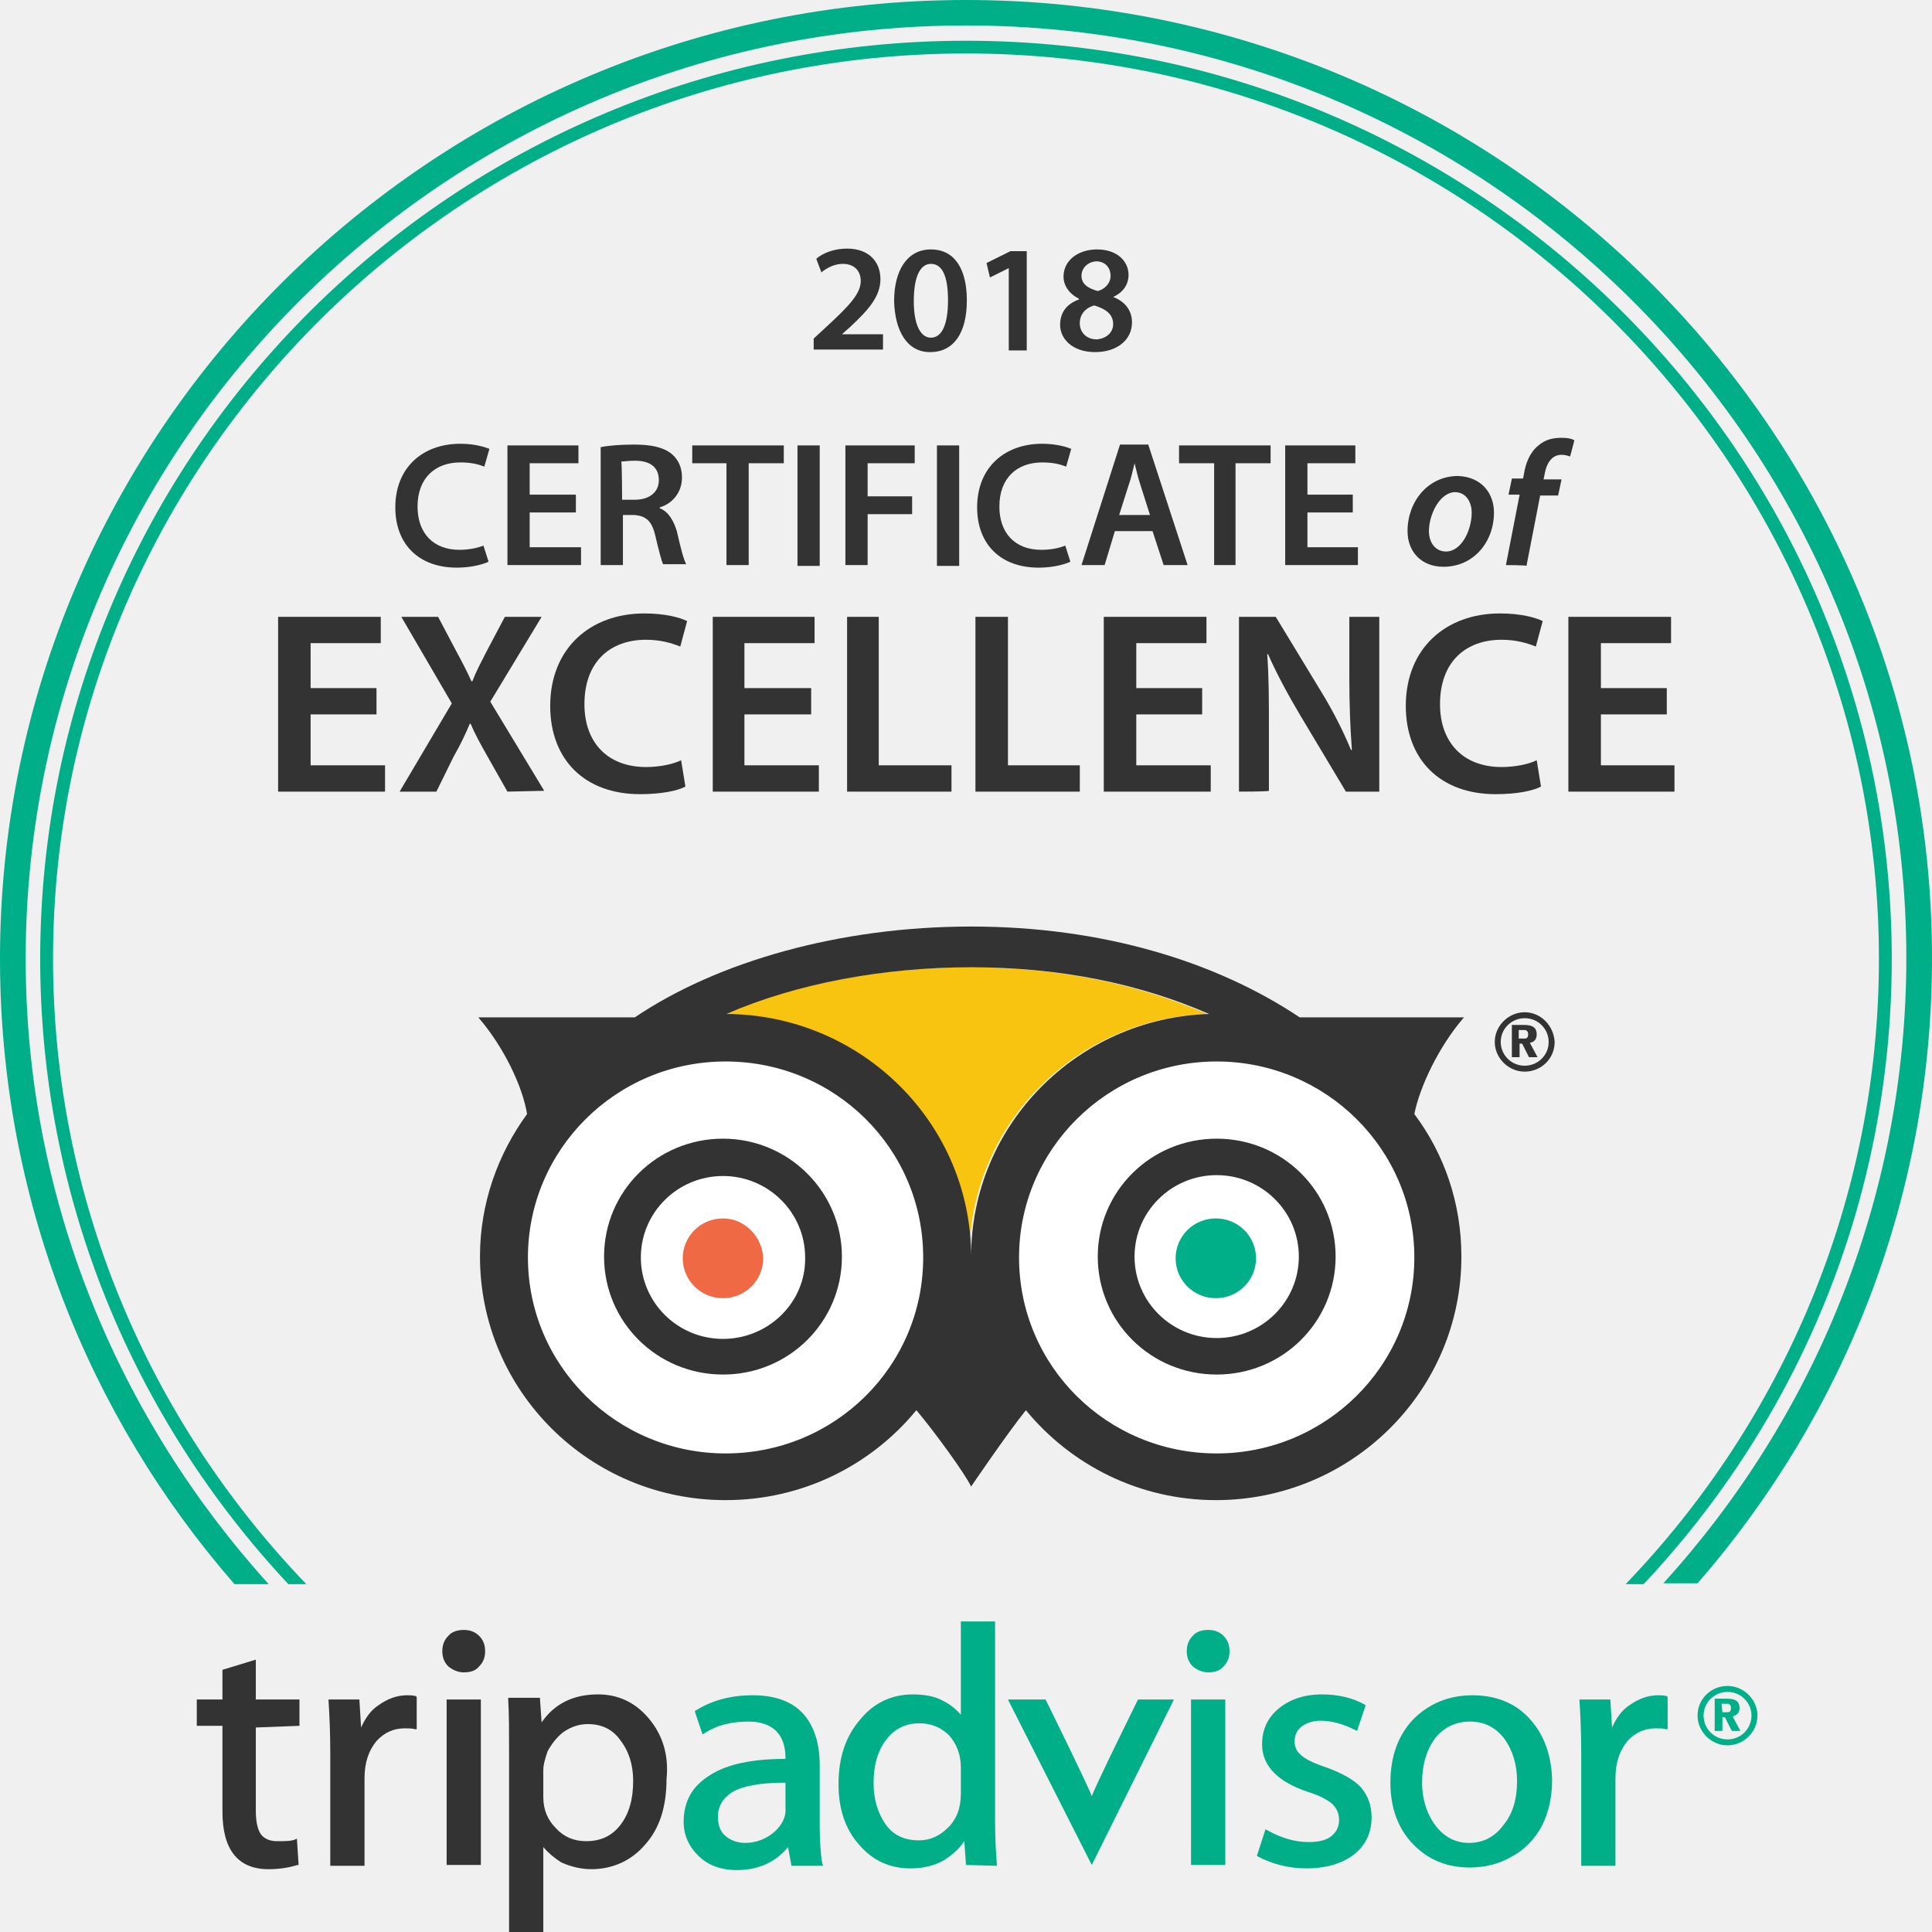
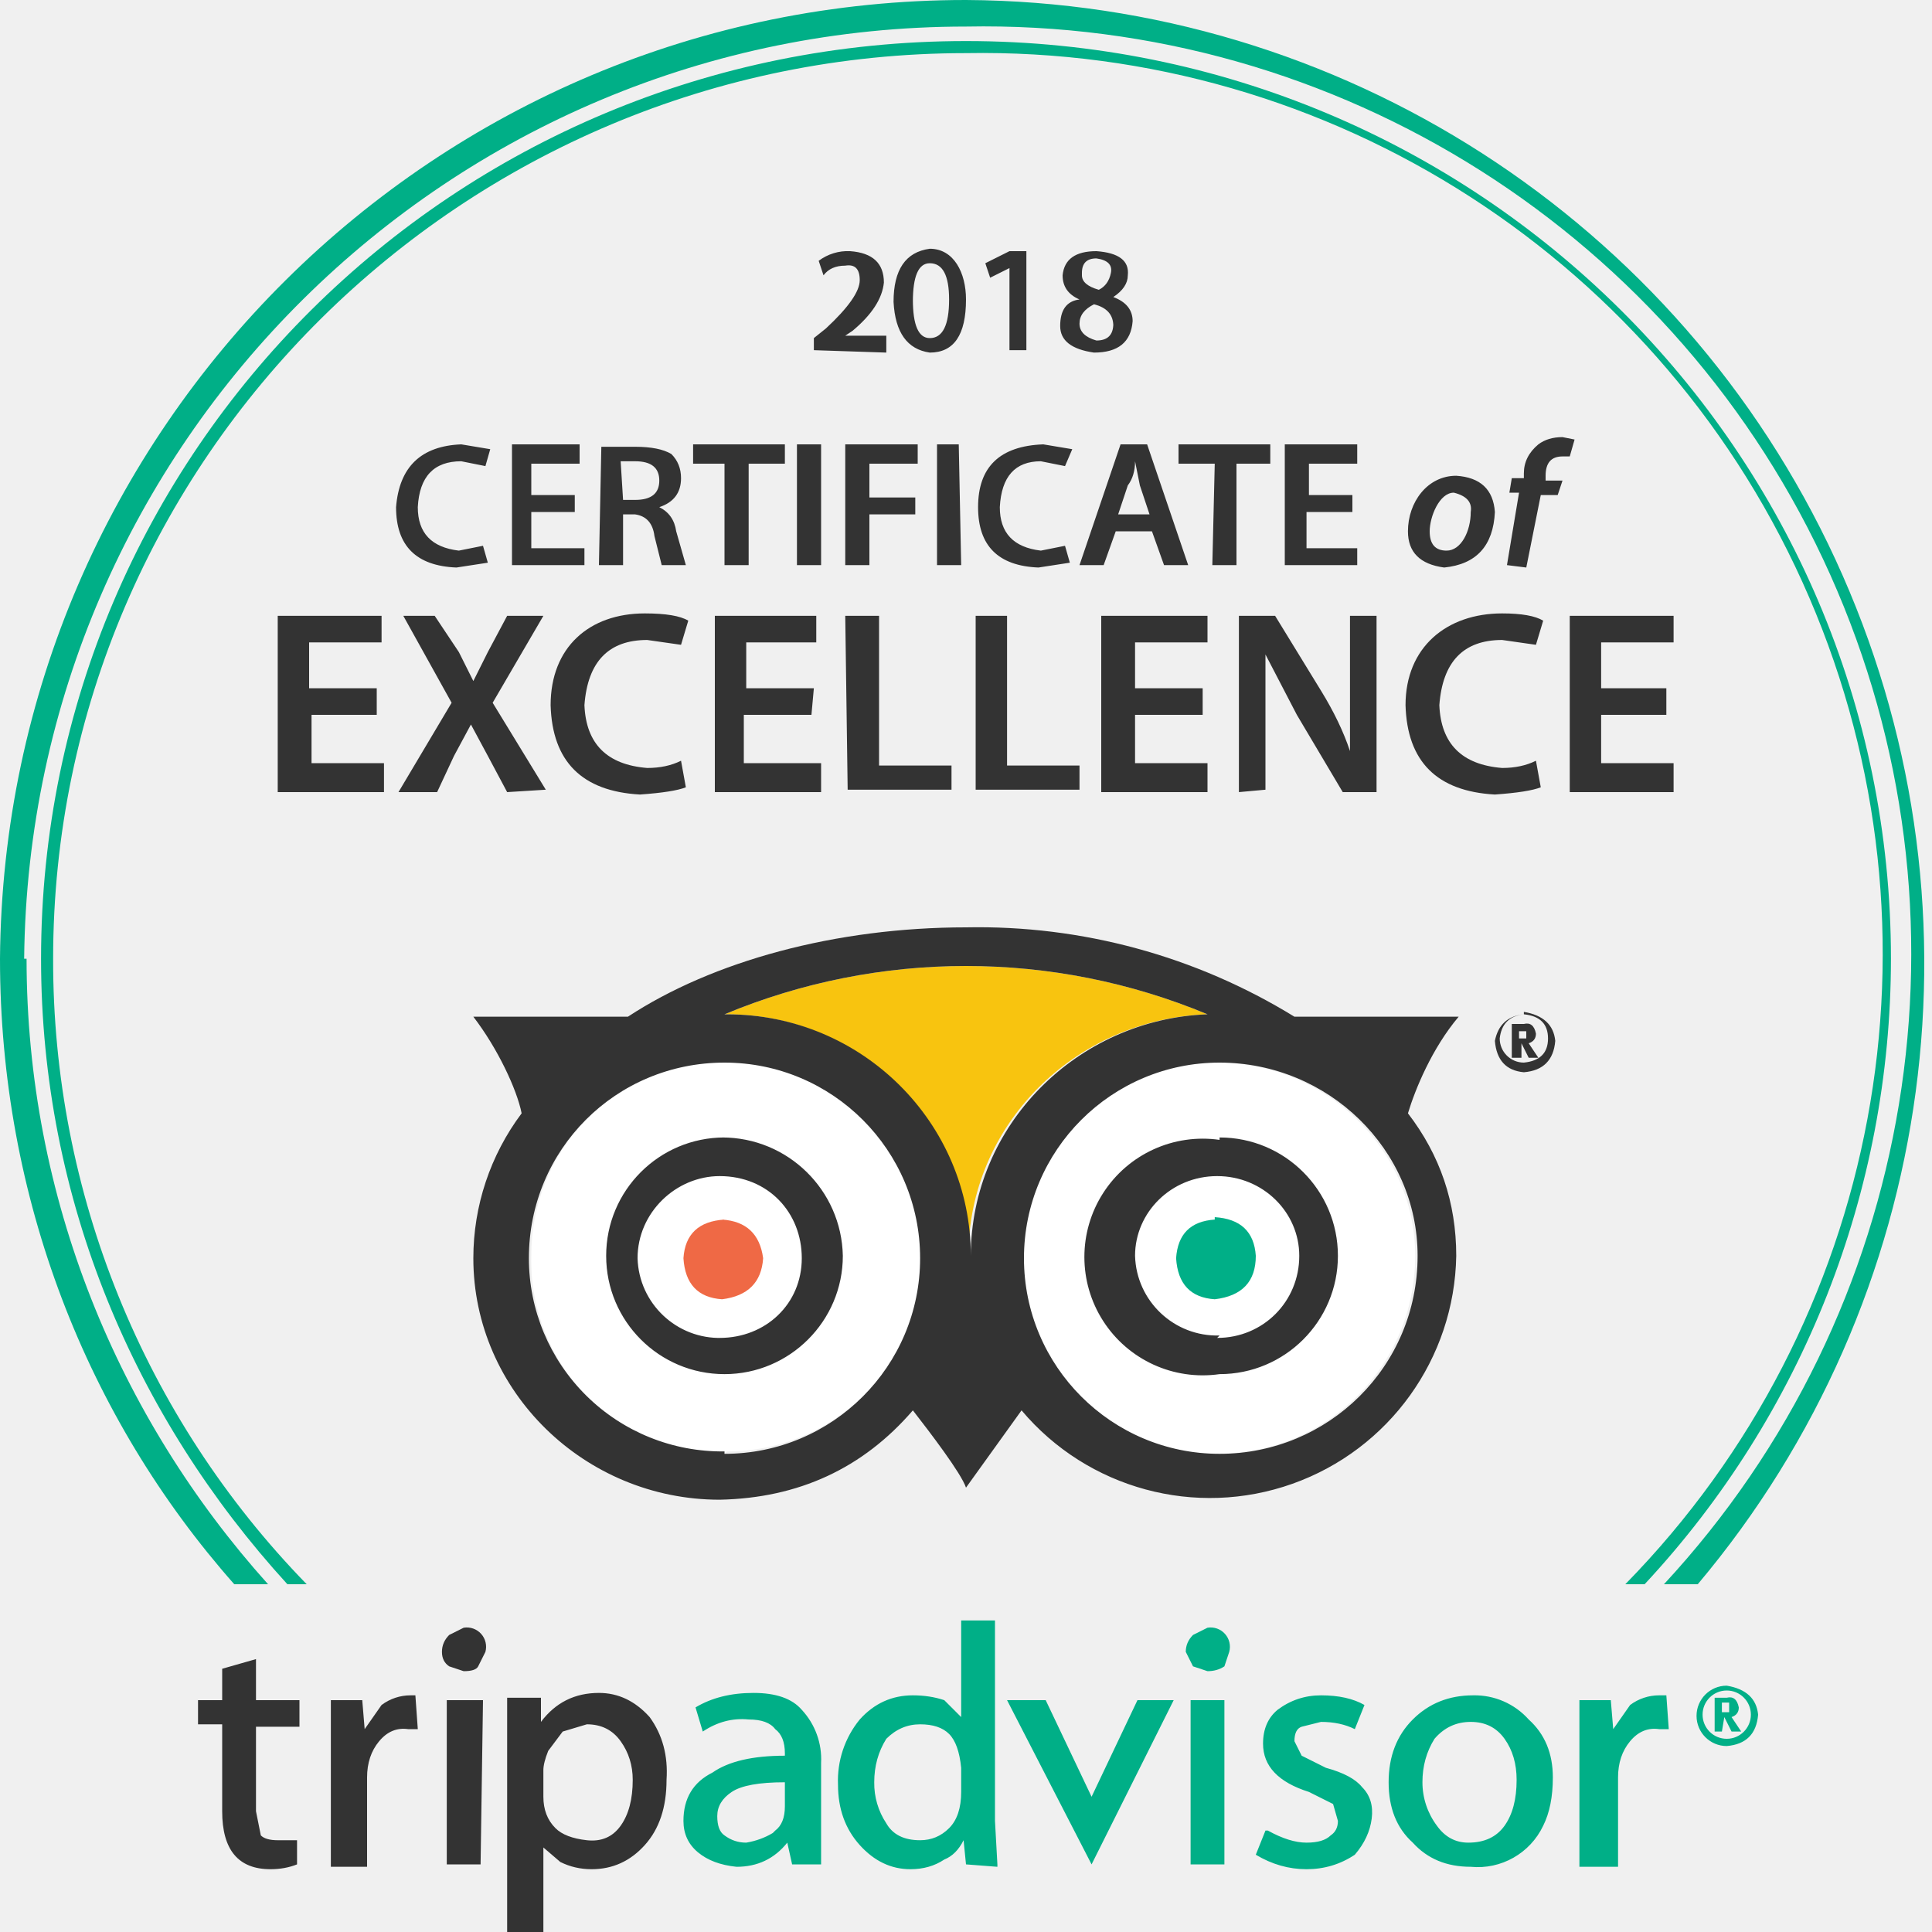
- <svg xmlns="http://www.w3.org/2000/svg" width="80" height="80" viewBox="0 0 80 80" fill="none">
-   <g clip-path="url(#clip0_408_4463)">
-     <path d="M20.231 23.259C20.018 23.364 19.522 23.505 18.92 23.505C17.326 23.505 16.369 22.521 16.369 21.01C16.369 19.359 17.503 18.375 19.062 18.375C19.664 18.375 20.089 18.515 20.266 18.586L20.054 19.324C19.806 19.218 19.487 19.148 19.062 19.148C18.034 19.148 17.29 19.78 17.29 20.975C17.29 22.064 17.928 22.767 19.026 22.767C19.381 22.767 19.77 22.697 20.018 22.591L20.231 23.259Z" fill="#333333" />
-     <path d="M23.846 21.22H21.933V22.66H24.059V23.398H21.012V18.444H23.952V19.182H21.933V20.482H23.846V21.22Z" fill="#333333" />
-     <path d="M24.873 18.515C25.227 18.444 25.723 18.409 26.255 18.409C26.963 18.409 27.459 18.515 27.814 18.796C28.097 19.042 28.239 19.358 28.239 19.779C28.239 20.412 27.814 20.869 27.318 21.009V21.044C27.672 21.185 27.885 21.536 28.026 21.993C28.168 22.625 28.31 23.187 28.416 23.363H27.459C27.389 23.223 27.282 22.801 27.14 22.204C26.999 21.571 26.751 21.36 26.255 21.325H25.794V23.398H24.873V18.515ZM25.759 20.693H26.29C26.892 20.693 27.282 20.377 27.282 19.885C27.282 19.323 26.892 19.077 26.29 19.077C26.007 19.077 25.83 19.112 25.723 19.112C25.759 19.147 25.759 20.693 25.759 20.693Z" fill="#333333" />
-     <path d="M30.081 19.182H28.664V18.444H32.455V19.182H31.002V23.398H30.081V19.182Z" fill="#333333" />
-     <path d="M33.943 18.444H33.022V23.433H33.943V18.444Z" fill="#333333" />
-     <path d="M35.006 18.444H37.876V19.182H35.927V20.552H37.769V21.29H35.927V23.398H35.006V18.444Z" fill="#333333" />
-     <path d="M39.718 18.444H38.797V23.433H39.718V18.444Z" fill="#333333" />
-     <path d="M44.323 23.259C44.11 23.364 43.614 23.505 43.012 23.505C41.417 23.505 40.461 22.521 40.461 21.01C40.461 19.359 41.595 18.375 43.154 18.375C43.756 18.375 44.181 18.515 44.358 18.586L44.146 19.324C43.898 19.218 43.579 19.148 43.154 19.148C42.126 19.148 41.382 19.78 41.382 20.975C41.382 22.064 42.02 22.767 43.118 22.767C43.508 22.767 43.862 22.697 44.11 22.591L44.323 23.259Z" fill="#333333" />
-     <path d="M46.165 21.993L45.74 23.398H44.783L46.377 18.409H47.547L49.176 23.398H48.184L47.724 21.993H46.165ZM47.618 21.325L47.228 20.096C47.122 19.779 47.051 19.463 46.98 19.182C46.909 19.463 46.838 19.814 46.732 20.096L46.342 21.325H47.618Z" fill="#333333" />
-     <path d="M50.275 19.182H48.822V18.444H52.613V19.182H51.161V23.398H50.275V19.182Z" fill="#333333" />
-     <path d="M56.016 21.22H54.138V22.66H56.228V23.398H53.217V18.444H56.122V19.182H54.138V20.482H56.016V21.22Z" fill="#333333" />
-     <path d="M61.862 21.221C61.862 22.45 61.011 23.469 59.771 23.469C58.85 23.469 58.283 22.837 58.283 21.994C58.283 20.764 59.133 19.71 60.373 19.71C61.366 19.745 61.862 20.448 61.862 21.221ZM59.169 21.994C59.169 22.485 59.452 22.837 59.877 22.837C60.515 22.837 60.94 21.959 60.94 21.221C60.94 20.869 60.763 20.378 60.232 20.378C59.594 20.413 59.169 21.326 59.169 21.994Z" fill="#333333" />
-     <path d="M62.357 23.399L62.924 20.483H62.464L62.605 19.815H63.066L63.101 19.64C63.172 19.183 63.349 18.726 63.704 18.445C63.987 18.199 64.306 18.129 64.66 18.129C64.908 18.129 65.085 18.164 65.192 18.234L65.015 18.902C64.908 18.867 64.802 18.832 64.66 18.832C64.235 18.832 64.023 19.218 63.952 19.675L63.916 19.851H64.66L64.519 20.518H63.775L63.208 23.434C63.208 23.399 62.357 23.399 62.357 23.399Z" fill="#333333" />
-     <path d="M15.59 29.582H12.862V31.69H15.944V32.78H11.516V25.542H15.767V26.631H12.862V28.493H15.59V29.582Z" fill="#333333" />
-     <path d="M21.011 32.78L20.196 31.339C19.877 30.777 19.665 30.39 19.488 29.969H19.452C19.275 30.39 19.098 30.777 18.779 31.339L18.07 32.78H16.547L18.708 29.126L16.618 25.542H18.141L18.921 27.018C19.169 27.474 19.346 27.826 19.523 28.212H19.558C19.735 27.755 19.913 27.439 20.125 27.018L20.905 25.542H22.428L20.302 29.055L22.535 32.745L21.011 32.78Z" fill="#333333" />
-     <path d="M28.381 32.569C28.062 32.744 27.389 32.885 26.503 32.885C24.2 32.885 22.783 31.444 22.783 29.231C22.783 26.842 24.448 25.401 26.68 25.401C27.566 25.401 28.169 25.577 28.452 25.718L28.169 26.772C27.814 26.631 27.354 26.491 26.751 26.491C25.263 26.491 24.2 27.404 24.2 29.161C24.2 30.742 25.157 31.761 26.751 31.761C27.283 31.761 27.85 31.655 28.204 31.48L28.381 32.569Z" fill="#333333" />
-     <path d="M33.588 29.582H30.825V31.69H33.907V32.78H29.514V25.542H33.73V26.631H30.825V28.493H33.588V29.582Z" fill="#333333" />
-     <path d="M35.076 25.542H36.387V31.69H39.399V32.78H35.076V25.542Z" fill="#333333" />
-     <path d="M40.391 25.542H41.737V31.69H44.713V32.78H40.391V25.542Z" fill="#333333" />
-     <path d="M49.779 29.582H47.051V31.69H50.134V32.78H45.705V25.542H49.957V26.631H47.051V28.493H49.779V29.582Z" fill="#333333" />
-     <path d="M51.303 32.78V25.542H52.826L54.704 28.634C55.2 29.442 55.625 30.285 55.944 31.058H55.979C55.909 30.109 55.873 29.161 55.873 28.072V25.542H57.113V32.78H55.731L53.818 29.582C53.358 28.809 52.862 27.896 52.507 27.088H52.472C52.543 28.037 52.543 28.985 52.543 30.18V32.745C52.507 32.78 51.303 32.78 51.303 32.78Z" fill="#333333" />
-     <path d="M63.809 32.569C63.49 32.744 62.817 32.885 61.931 32.885C59.628 32.885 58.211 31.444 58.211 29.231C58.211 26.842 59.876 25.401 62.108 25.401C62.994 25.401 63.596 25.577 63.88 25.718L63.596 26.772C63.242 26.631 62.781 26.491 62.179 26.491C60.691 26.491 59.628 27.404 59.628 29.161C59.628 30.742 60.585 31.761 62.179 31.761C62.711 31.761 63.277 31.655 63.632 31.48L63.809 32.569Z" fill="#333333" />
-     <path d="M69.018 29.582H66.29V31.69H69.337V32.78H64.943V25.542H69.195V26.631H66.29V28.493H69.018V29.582Z" fill="#333333" />
-     <path d="M30.044 60.185C25.544 60.185 21.859 56.566 21.859 52.069C21.859 47.607 25.509 43.953 30.044 43.953C34.579 43.953 38.228 47.572 38.228 52.069C38.228 56.566 34.579 60.185 30.044 60.185Z" fill="white" />
-     <path d="M50.38 60.185C45.845 60.185 42.195 56.566 42.195 52.069C42.195 47.607 45.845 43.953 50.38 43.953C54.879 43.953 58.564 47.572 58.564 52.069C58.564 56.566 54.879 60.185 50.38 60.185Z" fill="white" />
-     <path d="M30.008 41.985C32.913 40.72 36.527 40.053 40.141 40.053C43.79 40.053 47.049 40.72 49.99 41.985C44.534 42.161 40.141 46.588 40.141 52.033C40.141 46.517 35.606 42.02 30.008 41.985Z" fill="#F8C40F" />
-     <path d="M29.937 50.452C29.015 50.452 28.271 51.19 28.271 52.103C28.271 53.017 29.015 53.755 29.937 53.755C30.858 53.755 31.602 53.017 31.602 52.103C31.566 51.19 30.822 50.452 29.937 50.452Z" fill="#EF6945" />
-     <path d="M50.345 50.452C49.424 50.452 48.68 51.19 48.68 52.103C48.68 53.017 49.424 53.755 50.345 53.755C51.266 53.755 52.01 53.017 52.01 52.103C52.01 51.19 51.266 50.452 50.345 50.452Z" fill="#00AF87" />
-     <path d="M29.938 47.15C27.209 47.15 25.013 49.328 25.013 52.033C25.013 54.739 27.209 56.917 29.938 56.917C32.666 56.917 34.862 54.739 34.862 52.033C34.862 49.363 32.666 47.15 29.938 47.15ZM29.938 55.441C28.06 55.441 26.536 53.931 26.536 52.069C26.536 50.206 28.06 48.696 29.938 48.696C31.815 48.696 33.339 50.206 33.339 52.069C33.374 53.931 31.815 55.441 29.938 55.441ZM60.62 42.126H53.817C50.345 39.807 45.633 38.366 40.212 38.366C34.791 38.366 29.725 39.807 26.288 42.126H19.805C20.868 43.355 21.647 45.007 21.824 46.131C20.62 47.782 19.875 49.82 19.875 52.033C19.875 57.584 24.41 62.117 30.044 62.117C33.233 62.117 36.067 60.676 37.945 58.393C38.689 59.271 39.964 61.028 40.212 61.555C40.212 61.555 41.665 59.411 42.48 58.393C44.357 60.676 47.192 62.117 50.345 62.117C55.943 62.117 60.513 57.62 60.513 52.033C60.513 49.82 59.805 47.782 58.565 46.131C58.777 45.042 59.557 43.355 60.62 42.126ZM30.044 60.184C25.544 60.184 21.86 56.566 21.86 52.069C21.86 47.606 25.509 43.953 30.044 43.953C34.579 43.953 38.228 47.571 38.228 52.069C38.228 56.566 34.579 60.184 30.044 60.184ZM30.079 41.985C32.984 40.72 36.598 40.053 40.212 40.053C43.861 40.053 47.156 40.72 50.062 41.985C44.605 42.161 40.212 46.588 40.212 52.033C40.212 46.517 35.677 42.02 30.079 41.985ZM50.38 60.184C45.845 60.184 42.196 56.566 42.196 52.069C42.196 47.606 45.845 43.953 50.38 43.953C54.88 43.953 58.565 47.571 58.565 52.069C58.565 56.566 54.88 60.184 50.38 60.184ZM50.38 47.15C47.652 47.15 45.456 49.328 45.456 52.033C45.456 54.739 47.652 56.917 50.38 56.917C53.108 56.917 55.305 54.739 55.305 52.033C55.305 49.328 53.108 47.15 50.38 47.15ZM50.38 55.406C48.503 55.406 46.979 53.895 46.979 52.033C46.979 50.171 48.503 48.66 50.38 48.66C52.258 48.66 53.782 50.171 53.782 52.033C53.782 53.895 52.258 55.406 50.38 55.406Z" fill="#333333" />
-     <path d="M62.922 43.776H62.603V42.441H63.099C63.347 42.441 63.631 42.477 63.631 42.828C63.631 43.004 63.56 43.144 63.347 43.179L63.666 43.776H63.312L63.029 43.214H62.922V43.776ZM62.922 43.004C63.099 43.004 63.135 43.004 63.17 43.004C63.277 42.968 63.277 42.898 63.277 42.828C63.277 42.722 63.241 42.687 63.17 42.652C63.135 42.652 63.064 42.652 62.887 42.652V43.004H62.922Z" fill="#333333" />
-     <path d="M63.135 41.915C62.461 41.915 61.895 42.477 61.895 43.145C61.895 43.812 62.461 44.374 63.135 44.374C63.808 44.374 64.375 43.847 64.375 43.145C64.339 42.477 63.808 41.915 63.135 41.915ZM63.135 44.129C62.568 44.129 62.142 43.672 62.142 43.145C62.142 42.583 62.603 42.161 63.135 42.161C63.701 42.161 64.127 42.618 64.127 43.145C64.127 43.707 63.666 44.129 63.135 44.129Z" fill="#333333" />
-     <path d="M12.4 71.462V70.373H10.593V68.722L9.211 69.143V70.373H8.148V71.462H9.211V75.011C9.211 76.592 9.849 77.4 11.124 77.4C11.585 77.4 11.975 77.329 12.329 77.224H12.365L12.294 76.135L12.223 76.17C12.046 76.24 11.798 76.24 11.479 76.24C11.16 76.24 10.947 76.135 10.806 75.959C10.664 75.749 10.593 75.432 10.593 74.975V71.532L12.4 71.462Z" fill="#333333" />
-     <path d="M17.219 70.232C17.078 70.197 16.936 70.197 16.865 70.197C16.44 70.197 16.05 70.338 15.66 70.619C15.341 70.83 15.129 71.146 14.952 71.532L14.881 70.373H13.605V70.443C13.641 71.005 13.676 71.708 13.676 72.586V77.259H15.094V73.64C15.094 72.973 15.271 72.481 15.589 72.094C15.908 71.743 16.298 71.567 16.759 71.567C16.936 71.567 17.078 71.567 17.184 71.603H17.255V70.267L17.219 70.232Z" fill="#333333" />
-     <path d="M19.911 70.373H18.494V77.224H19.911V70.373Z" fill="#333333" />
-     <path d="M19.202 69.249C19.486 69.249 19.698 69.179 19.84 69.003C20.017 68.827 20.088 68.617 20.088 68.371C20.088 68.125 20.017 67.914 19.84 67.738C19.663 67.562 19.45 67.492 19.202 67.492C18.954 67.492 18.706 67.562 18.564 67.738C18.387 67.914 18.316 68.125 18.316 68.371C18.316 68.617 18.387 68.827 18.564 69.003C18.742 69.144 18.954 69.249 19.202 69.249Z" fill="#333333" />
-     <path d="M26.855 71.145C26.288 70.477 25.58 70.161 24.765 70.161C23.738 70.161 22.958 70.548 22.427 71.321L22.356 70.302H21.045V70.407C21.08 70.969 21.08 71.707 21.08 72.621V79.999H22.497V76.485C22.71 76.731 22.958 76.942 23.242 77.118C23.631 77.293 24.056 77.399 24.482 77.399C25.367 77.399 26.147 77.047 26.714 76.38C27.316 75.712 27.599 74.799 27.599 73.674C27.706 72.656 27.422 71.812 26.855 71.145ZM23.348 71.707C23.667 71.496 23.986 71.391 24.34 71.391C24.907 71.391 25.367 71.602 25.686 72.058C26.041 72.515 26.218 73.077 26.218 73.745C26.218 74.518 26.041 75.115 25.686 75.572C25.332 76.028 24.871 76.239 24.269 76.239C23.773 76.239 23.348 76.064 23.029 75.712C22.675 75.361 22.497 74.939 22.497 74.412V73.288C22.497 73.077 22.568 72.831 22.675 72.515C22.852 72.199 23.064 71.918 23.348 71.707Z" fill="#333333" />
-     <path d="M71.321 71.673H71.002V70.338H71.498C71.746 70.338 72.029 70.373 72.029 70.724C72.029 70.9 71.959 71.005 71.746 71.076L72.065 71.673H71.71L71.427 71.111H71.321V71.673ZM71.321 70.9C71.498 70.9 71.533 70.9 71.569 70.9C71.675 70.865 71.675 70.795 71.675 70.724C71.675 70.619 71.64 70.584 71.569 70.549C71.533 70.549 71.463 70.549 71.285 70.549L71.321 70.9Z" fill="#00AF87" />
-     <path d="M71.533 69.811C70.86 69.811 70.293 70.338 70.293 71.041C70.293 71.709 70.86 72.271 71.533 72.271C72.206 72.271 72.773 71.709 72.773 71.041C72.773 70.374 72.206 69.811 71.533 69.811ZM71.533 72.025C70.966 72.025 70.541 71.568 70.541 71.041C70.541 70.479 71.002 70.058 71.533 70.058C72.1 70.058 72.525 70.514 72.525 71.041C72.525 71.568 72.1 72.025 71.533 72.025Z" fill="#00AF87" />
-     <path d="M34.048 77.154C33.977 76.767 33.942 76.205 33.942 75.538V73.078C33.942 72.165 33.694 71.427 33.233 70.935C32.773 70.443 32.064 70.197 31.178 70.197C30.257 70.197 29.478 70.408 28.805 70.83L28.769 70.865L29.088 71.813L29.159 71.778C29.69 71.427 30.293 71.286 31.001 71.286C31.497 71.286 31.887 71.427 32.135 71.673C32.383 71.919 32.525 72.305 32.525 72.762V72.832C31.178 72.832 30.116 73.043 29.407 73.5C28.663 73.957 28.309 74.589 28.309 75.432C28.309 75.994 28.521 76.451 28.911 76.838C29.301 77.224 29.832 77.435 30.505 77.435C31.391 77.435 32.1 77.119 32.631 76.486L32.773 77.259H34.084L34.048 77.154ZM32.064 75.854C31.745 76.135 31.32 76.311 30.86 76.311C30.541 76.311 30.257 76.205 30.045 76.029C29.832 75.854 29.726 75.573 29.726 75.221C29.726 74.8 29.938 74.448 30.328 74.203C30.753 73.957 31.462 73.816 32.525 73.816V74.87C32.56 75.221 32.383 75.573 32.064 75.854Z" fill="#00AF87" />
-     <path d="M41.275 77.259V77.154C41.24 76.732 41.204 76.135 41.204 75.397V67.141H39.787V71.005C39.61 70.795 39.362 70.584 39.078 70.443C38.724 70.232 38.264 70.162 37.803 70.162C36.917 70.162 36.173 70.513 35.606 71.216C35.004 71.919 34.721 72.797 34.721 73.886C34.721 74.905 35.004 75.748 35.571 76.381C36.138 77.048 36.846 77.365 37.697 77.365C38.228 77.365 38.689 77.259 39.114 77.013C39.433 76.802 39.716 76.556 39.929 76.24L40 77.224L41.275 77.259ZM39.787 73.184V74.273C39.787 74.87 39.61 75.327 39.256 75.678C38.901 76.029 38.512 76.205 38.051 76.205C37.449 76.205 36.988 75.994 36.669 75.538C36.35 75.081 36.173 74.519 36.173 73.816C36.173 73.078 36.35 72.481 36.705 72.024C37.059 71.567 37.52 71.357 38.087 71.357C38.547 71.357 38.972 71.532 39.291 71.849C39.61 72.2 39.787 72.657 39.787 73.184Z" fill="#00AF87" />
-     <path d="M47.122 70.373C47.122 70.373 45.35 73.957 45.208 74.378C45.031 73.886 43.295 70.373 43.295 70.373H41.736L45.208 77.224L48.61 70.373H47.122Z" fill="#00AF87" />
-     <path d="M50.736 70.373H49.318V77.224H50.736V70.373Z" fill="#00AF87" />
-     <path d="M50.026 69.248C50.31 69.248 50.522 69.178 50.664 69.002C50.841 68.826 50.912 68.615 50.912 68.37C50.912 68.124 50.841 67.913 50.664 67.737C50.487 67.561 50.274 67.491 50.026 67.491C49.778 67.491 49.53 67.561 49.389 67.737C49.212 67.913 49.141 68.124 49.141 68.37C49.141 68.615 49.212 68.826 49.389 69.002C49.566 69.142 49.778 69.248 50.026 69.248Z" fill="#00AF87" />
-     <path d="M56.369 74.027C56.086 73.711 55.59 73.43 54.917 73.184C54.385 73.008 54.031 72.832 53.854 72.657C53.677 72.516 53.606 72.305 53.606 72.094C53.606 71.849 53.712 71.638 53.889 71.497C54.066 71.357 54.35 71.251 54.669 71.251C55.165 71.251 55.625 71.392 56.121 71.638L56.192 71.673L56.546 70.619L56.511 70.584C56.015 70.303 55.413 70.162 54.739 70.162C53.995 70.162 53.393 70.373 52.933 70.759C52.472 71.146 52.26 71.638 52.26 72.235C52.26 73.113 52.897 73.781 54.173 74.203C54.633 74.343 54.952 74.519 55.165 74.694C55.342 74.87 55.448 75.081 55.448 75.362C55.448 75.643 55.342 75.854 55.129 76.029C54.917 76.205 54.598 76.275 54.173 76.275C53.606 76.275 53.039 76.1 52.472 75.784L52.401 75.748L52.047 76.838L52.082 76.873C52.685 77.189 53.358 77.365 54.102 77.365C54.917 77.365 55.59 77.154 56.05 76.802C56.546 76.416 56.794 75.889 56.794 75.257C56.794 74.765 56.653 74.378 56.369 74.027Z" fill="#00AF87" />
-     <path d="M63.349 71.181C62.747 70.513 61.932 70.197 60.975 70.197C59.983 70.197 59.169 70.549 58.531 71.181C57.893 71.849 57.574 72.727 57.574 73.816C57.574 74.87 57.893 75.713 58.495 76.346C59.133 77.013 59.913 77.329 60.869 77.329C61.471 77.329 62.074 77.189 62.605 76.873C63.137 76.592 63.562 76.135 63.845 75.608C64.129 75.046 64.27 74.413 64.27 73.675C64.235 72.692 63.952 71.849 63.349 71.181ZM60.834 76.311C60.267 76.311 59.806 76.065 59.452 75.608C59.098 75.151 58.885 74.519 58.885 73.816C58.885 73.078 59.062 72.481 59.417 71.989C59.771 71.532 60.267 71.286 60.869 71.286C61.471 71.286 61.932 71.532 62.286 71.989C62.641 72.481 62.818 73.078 62.818 73.746C62.818 74.484 62.641 75.116 62.251 75.573C61.897 76.065 61.401 76.311 60.834 76.311Z" fill="#00AF87" />
-     <path d="M69.018 70.232C68.876 70.197 68.735 70.197 68.664 70.197C68.239 70.197 67.849 70.338 67.459 70.619C67.14 70.83 66.928 71.146 66.751 71.532L66.68 70.373H65.404V70.443C65.44 71.005 65.475 71.708 65.475 72.586V77.259H66.892V73.64C66.892 72.973 67.07 72.481 67.388 72.094C67.707 71.743 68.097 71.567 68.558 71.567C68.735 71.567 68.876 71.567 68.983 71.603H69.053V70.267L69.018 70.232Z" fill="#00AF87" />
-     <path d="M1.063 39.701C1.063 18.375 18.53 1.054 40 1.054C61.47 1.054 78.937 18.375 78.937 39.666C78.937 49.609 75.111 58.709 68.875 65.56H70.292C76.351 58.603 80 49.574 80 39.666C80 17.778 62.037 0 40 0C17.963 0 0 17.813 0 39.701C0 49.574 3.649 58.639 9.708 65.595H11.125C4.889 58.709 1.063 49.644 1.063 39.701Z" fill="#00AF87" />
-     <path d="M2.196 39.702C2.196 19.043 19.166 2.214 39.999 2.214C60.831 2.214 77.802 19.043 77.802 39.702C77.802 49.715 73.799 58.849 67.315 65.595H68.059C74.436 58.814 78.334 49.715 78.334 39.702C78.334 18.727 61.15 1.687 39.999 1.687C18.847 1.687 1.664 18.727 1.664 39.702C1.664 49.679 5.561 58.779 11.939 65.595H12.683C6.199 58.849 2.196 49.715 2.196 39.702Z" fill="#00AF87" />
-     <path d="M33.693 14.51V14.018L34.189 13.561C35.181 12.648 35.642 12.156 35.642 11.629C35.642 11.278 35.429 10.926 34.898 10.926C34.544 10.926 34.225 11.102 34.012 11.278L33.8 10.716C34.083 10.47 34.544 10.294 35.075 10.294C35.996 10.294 36.457 10.856 36.457 11.559C36.457 12.297 35.925 12.859 35.217 13.526L34.862 13.842H36.563V14.475H33.693V14.51Z" fill="#333333" />
-     <path d="M40.035 12.437C40.035 13.772 39.504 14.58 38.511 14.58C37.555 14.58 37.059 13.702 37.023 12.472C37.023 11.207 37.555 10.329 38.547 10.329C39.574 10.329 40.035 11.207 40.035 12.437ZM37.838 12.472C37.838 13.456 38.122 13.983 38.547 13.983C39.008 13.983 39.255 13.421 39.255 12.437C39.255 11.489 39.043 10.926 38.547 10.926C38.122 10.926 37.838 11.418 37.838 12.472Z" fill="#333333" />
-     <path d="M41.771 11.102L40.991 11.489L40.85 10.891L41.842 10.399H42.515V14.51H41.771V11.102Z" fill="#333333" />
-     <path d="M43.897 13.456C43.897 12.929 44.18 12.578 44.676 12.402V12.367C44.251 12.156 44.038 11.805 44.038 11.453C44.038 10.786 44.641 10.329 45.42 10.329C46.306 10.329 46.731 10.856 46.731 11.383C46.731 11.735 46.554 12.086 46.093 12.297C46.554 12.472 46.873 12.824 46.873 13.351C46.873 14.088 46.235 14.58 45.349 14.58C44.392 14.58 43.897 14.018 43.897 13.456ZM46.093 13.421C46.093 12.999 45.774 12.789 45.314 12.648C44.924 12.753 44.711 13.034 44.711 13.386C44.711 13.737 44.959 14.053 45.42 14.053C45.81 14.018 46.093 13.772 46.093 13.421ZM44.782 11.418C44.782 11.77 45.066 11.945 45.455 12.051C45.739 11.98 45.987 11.735 45.987 11.418C45.987 11.137 45.81 10.821 45.385 10.821C44.995 10.856 44.782 11.137 44.782 11.418Z" fill="#333333" />
+ <svg xmlns="http://www.w3.org/2000/svg" width="80" height="80" fill="none">
+   <g clip-path="url(#a)">
+     <path fill="#333" d="m20.2 23.3-1.3.2q-2.5-.1-2.5-2.5.2-2.5 2.7-2.6l1.2.2-.2.7-1-.2q-1.7 0-1.8 1.9 0 1.6 1.7 1.8l1-.2zM23.8 21.2H22v1.5h2.2v.7h-3v-5H24v.8h-2v1.3h1.8zM24.9 18.5h1.4q1 0 1.5.3.4.4.4 1 0 .9-.9 1.2.6.3.7 1l.4 1.4h-1l-.3-1.2q-.1-.8-.8-.9h-.5v2.1h-1zm.9 2.2h.5q1 0 1-.8t-1-.8h-.6zM30 19.2h-1.3v-.8h3.8v.8H31v4.2h-1zM34 18.4h-1v5h1zM35 18.4H38v.8h-2v1.4h1.9v.7h-1.9v2.1H35zM39.7 18.4h-.9v5h1zM44.3 23.3l-1.3.2q-2.5-.1-2.5-2.5 0-2.5 2.7-2.6l1.2.2-.3.7-1-.2q-1.6 0-1.7 1.9 0 1.6 1.7 1.8l1-.2zM46.2 22l-.5 1.4h-1l1.7-5h1.1l1.7 5h-1l-.5-1.4zm1.4-.7-.4-1.2-.2-1q0 .6-.3 1l-.4 1.2zM50.3 19.2h-1.5v-.8h3.8v.8h-1.4v4.2h-1zM56 21.2h-1.9v1.5h2.1v.7h-3v-5h3v.8h-2v1.3H56zM61.9 21.2q-.1 2.1-2.1 2.3-1.5-.2-1.5-1.5c0-1.2.8-2.3 2-2.3q1.5.1 1.6 1.5m-2.7.8q0 .8.7.8c.6 0 1-.8 1-1.6q.1-.6-.7-.8c-.6 0-1 1-1 1.6M62.4 23.4l.5-3h-.4l.1-.6h.5v-.2q0-.7.6-1.2.4-.3 1-.3l.5.1-.2.7h-.3q-.7 0-.7.8v.2h.7l-.2.6h-.7l-.6 3zM15.6 29.6h-2.7v2h3v1.2h-4.4v-7.3h4.3v1.1h-3v1.9h2.8zM21 32.8l-.8-1.5-.7-1.3-.7 1.3-.7 1.5h-1.6l2.2-3.7-2-3.6H18L19 27l.6 1.2.6-1.2.8-1.5h1.5l-2.1 3.6 2.2 3.6zM28.4 32.6q-.5.2-1.9.3-3.6-.2-3.7-3.7c0-2.4 1.6-3.8 3.9-3.8q1.3 0 1.8.3l-.3 1-1.4-.2q-2.4 0-2.6 2.7.1 2.4 2.6 2.6.8 0 1.4-.3zM33.6 29.6h-2.8v2H34v1.2h-4.4v-7.3h4.2v1.1h-2.9v1.9h2.8zM35 25.5h1.4v6.2h3v1h-4.3zM40.4 25.5h1.3v6.2h3v1h-4.3zM49.8 29.6H47v2h3v1.2h-4.4v-7.3H50v1.1h-3v1.9h2.8zM51.3 32.8v-7.3h1.5l1.9 3.1q.8 1.3 1.2 2.5v-5.6H57v7.3h-1.4l-1.9-3.2-1.3-2.5v5.6zM63.8 32.6q-.5.2-1.9.3-3.6-.2-3.7-3.7c0-2.4 1.7-3.8 4-3.8q1.2 0 1.7.3l-.3 1-1.4-.2q-2.4 0-2.6 2.7.1 2.4 2.6 2.6.8 0 1.4-.3zM69 29.6h-2.7v2h3v1.2H65v-7.3h4.3v1.1h-3v1.9H69z" />
+     <path fill="#fff" d="M30 60.2A8 8 0 0 1 22 52c0-4.5 3.6-8.1 8.1-8.1a8.1 8.1 0 1 1 0 16.2M50.4 60.2a8.1 8.1 0 1 1 0-16.2c4.5 0 8.2 3.6 8.2 8 0 4.6-3.7 8.2-8.2 8.2" />
+     <path fill="#f8c40f" d="M30 42a26 26 0 0 1 20 0c-5.5.2-9.9 4.6-9.9 10 0-5.5-4.5-10-10-10" />
+     <path fill="#ef6945" d="M30 50.5q-1.6.1-1.7 1.6.1 1.6 1.6 1.7 1.6-.2 1.7-1.7-.2-1.5-1.7-1.6" />
+     <path fill="#00af87" d="M50.3 50.5q-1.5.1-1.6 1.6.1 1.6 1.6 1.7Q52 53.6 52 52q-.1-1.5-1.7-1.6" />
+     <path fill="#333" d="M30 47.1a4.9 4.9 0 1 0 0 9.8c2.7 0 4.9-2.2 4.9-4.9a5 5 0 0 0-5-4.9m0 8.3a3.4 3.4 0 0 1-3.5-3.3c0-1.9 1.6-3.4 3.4-3.4 2 0 3.4 1.5 3.4 3.4s-1.5 3.3-3.4 3.3m30.6-13.3h-6.8a25 25 0 0 0-13.6-3.7c-5.4 0-10.5 1.4-14 3.7h-6.4c1 1.3 1.8 3 2 4a10 10 0 0 0-2 6c0 5.5 4.6 10 10.2 10q4.9-.1 8-3.7c.7.9 2 2.6 2.2 3.2l2.3-3.2a10.2 10.2 0 0 0 18-6.4q0-3.3-2-5.9c.3-1 1-2.7 2.1-4M30 60.1a8 8 0 0 1-8.1-8c0-4.5 3.6-8.1 8.1-8.1a8.1 8.1 0 1 1 0 16.2M30 42a26 26 0 0 1 20 0c-5.4.2-9.8 4.6-9.8 10 0-5.5-4.5-10-10.1-10m20.4 18.2a8.1 8.1 0 1 1 0-16.2c4.5 0 8.2 3.6 8.2 8 0 4.6-3.7 8.2-8.2 8.2m0-13a4.9 4.9 0 1 0 0 9.7 4.9 4.9 0 1 0 0-9.8m0 8.2A3.4 3.4 0 0 1 47 52c0-1.8 1.5-3.3 3.4-3.3s3.4 1.5 3.4 3.3c0 1.9-1.5 3.4-3.4 3.4M63 43.8h-.4v-1.4h.5q.4-.1.5.4 0 .3-.3.4l.4.6h-.4l-.3-.6zm0-.8h.2v-.3h-.3v.3" />
+     <path fill="#333" d="M63.1 42q-1 .1-1.2 1.1.1 1.2 1.2 1.3 1.2-.1 1.3-1.3-.1-1-1.3-1.2m0 2.1a1 1 0 0 1-1-1q.1-.9 1-1 1 .1 1 1t-1 1M12.4 71.5v-1.1h-1.8v-1.7l-1.4.4v1.3h-1v1h1V75q0 2.4 2 2.4.6 0 1.1-.2v-1h-.8q-.5 0-.7-.2l-.2-1v-3.5zM17.2 70.2H17a2 2 0 0 0-1.2.4l-.7 1-.1-1.2h-1.3v6.9h1.5v-3.7q0-.9.5-1.5t1.2-.5h.4zM20 70.4h-1.5v6.8h1.4zM19.2 69.2q.5 0 .6-.2l.3-.6a.8.8 0 0 0-.9-1l-.6.3q-.3.3-.3.7t.3.6zM26.9 71.1q-.9-1-2.1-1-1.5 0-2.4 1.2v-1H21V80h1.5v-3.5l.7.6q.6.3 1.3.3 1.3 0 2.2-1t.9-2.7q.1-1.5-.7-2.6m-3.6.6 1-.3q.9 0 1.4.7t.5 1.6q0 1.2-.5 1.9t-1.4.6-1.3-.5q-.5-.5-.5-1.3v-1.1q0-.3.2-.8z" />
+     <path fill="#00af87" d="M71.3 71.7H71v-1.4h.5q.4-.1.5.4 0 .3-.3.4l.4.6h-.4l-.3-.6zm0-.8h.3v-.4h-.3z" />
+     <path fill="#00af87" d="M71.5 69.8a1.2 1.2 0 1 0 0 2.5q1.2-.1 1.3-1.3-.1-1-1.3-1.2m0 2.2a1 1 0 1 1 0-2 1 1 0 1 1 0 2M34 77.2V73a3 3 0 0 0-.8-2.2q-.6-.7-2-.7t-2.4.6l.3 1q.9-.6 1.9-.5.8 0 1.1.4.4.3.4 1v.1q-2 0-3 .7-1.2.6-1.2 2 0 .8.6 1.3t1.6.6q1.3 0 2.1-1l.2.9zm-2-1.3q-.5.3-1.1.4-.5 0-.9-.3-.3-.2-.3-.8t.6-1 2.2-.4v1q0 .7-.4 1M41.3 77.3v-.1l-.1-1.8v-8.3h-1.4v4l-.7-.7q-.6-.2-1.3-.2-1.3 0-2.2 1a4 4 0 0 0-.9 2.7q0 1.5.9 2.5t2.1 1q.8 0 1.4-.4.5-.2.8-.8l.1 1zm-1.5-4.1v1q0 1-.5 1.5t-1.2.5q-1 0-1.4-.7a3 3 0 0 1-.5-1.7q0-1 .5-1.8.6-.6 1.4-.6t1.2.4.5 1.4M47.1 70.4l-1.9 4-1.9-4h-1.6l3.5 6.8 3.4-6.8zM50.7 70.4h-1.4v6.8h1.4zM50 69.2q.4 0 .7-.2l.2-.6a.8.8 0 0 0-.9-1l-.6.3q-.3.3-.3.7l.3.6zM56.4 74q-.4-.5-1.5-.8l-1-.5-.3-.6q0-.5.3-.6l.8-.2q.8 0 1.4.3l.4-1q-.7-.4-1.8-.4-1 0-1.8.6-.6.5-.6 1.4 0 1.4 1.9 2l1 .5.2.7q0 .4-.3.6-.3.3-1 .3t-1.6-.5h-.1l-.4 1q1 .6 2.1.6t2-.6q.6-.7.7-1.5t-.4-1.3M63.3 71.2a3 3 0 0 0-2.3-1q-1.5 0-2.5 1t-1 2.6 1 2.5q.9 1 2.4 1a3 3 0 0 0 3-1.7q.4-.8.4-2 0-1.5-1-2.4m-2.5 5.1q-.8 0-1.3-.7a3 3 0 0 1-.6-1.8q0-1 .5-1.8.6-.7 1.5-.7t1.4.7.5 1.7q0 1.2-.5 1.9t-1.5.7M69 70.2h-.3a2 2 0 0 0-1.2.4l-.7 1-.1-1.2h-1.3v6.9H67v-3.7q0-.9.5-1.5t1.2-.5h.4zM1 39.7A39 39 0 0 1 40 1.1a38.4 38.4 0 0 1 28.9 64.5h1.4A39.9 39.9 0 0 0 40 0 40 40 0 0 0 0 39.7c0 9.9 3.6 19 9.7 25.9h1.4c-6.2-6.9-10-16-10-25.9" />
+     <path fill="#00af87" d="M2.2 39.7C2.2 19 19.2 2.2 40 2.2a37.3 37.3 0 0 1 27.3 63.4h.8a38 38 0 0 0 10.2-25.9c0-21-17.1-38-38.3-38s-38.3 17-38.3 38c0 10 3.9 19 10.2 25.9h.8A37 37 0 0 1 2.2 39.7" />
+     <path fill="#333" d="M33.7 14.5V14l.5-.4q1.4-1.3 1.4-2T35 11q-.6 0-.9.4l-.2-.6a2 2 0 0 1 1.3-.4q1.4.1 1.4 1.3-.1 1-1.3 2l-.3.2h1.7v.7zM40 12.4q0 2.2-1.5 2.2-1.4-.2-1.5-2.1 0-2 1.5-2.2c1 0 1.5 1 1.5 2.1m-2.2 0q0 1.6.7 1.6.8 0 .8-1.6 0-1.5-.8-1.5-.7 0-.7 1.6M41.8 11.1l-.8.4-.2-.6 1-.5h.7v4.1h-.7zM43.9 13.5q0-1 .8-1.1-.7-.3-.7-1 .1-1 1.4-1 1.4.1 1.3 1 0 .5-.6.9.8.3.8 1-.1 1.3-1.6 1.3-1.4-.2-1.4-1.1m2.2 0q0-.7-.8-.9-.6.3-.6.8t.7.7q.7 0 .7-.7m-1.3-2q0 .4.7.6.4-.2.5-.7t-.6-.6q-.6 0-.6.6" />
  </g>
  <defs>
-     <clipPath id="clip0_408_4463">
-       <rect width="80" height="80" fill="white" />
+     <clipPath id="a">
+       <path fill="#fff" d="M0 0h80v80H0z" />
    </clipPath>
  </defs>
</svg>
